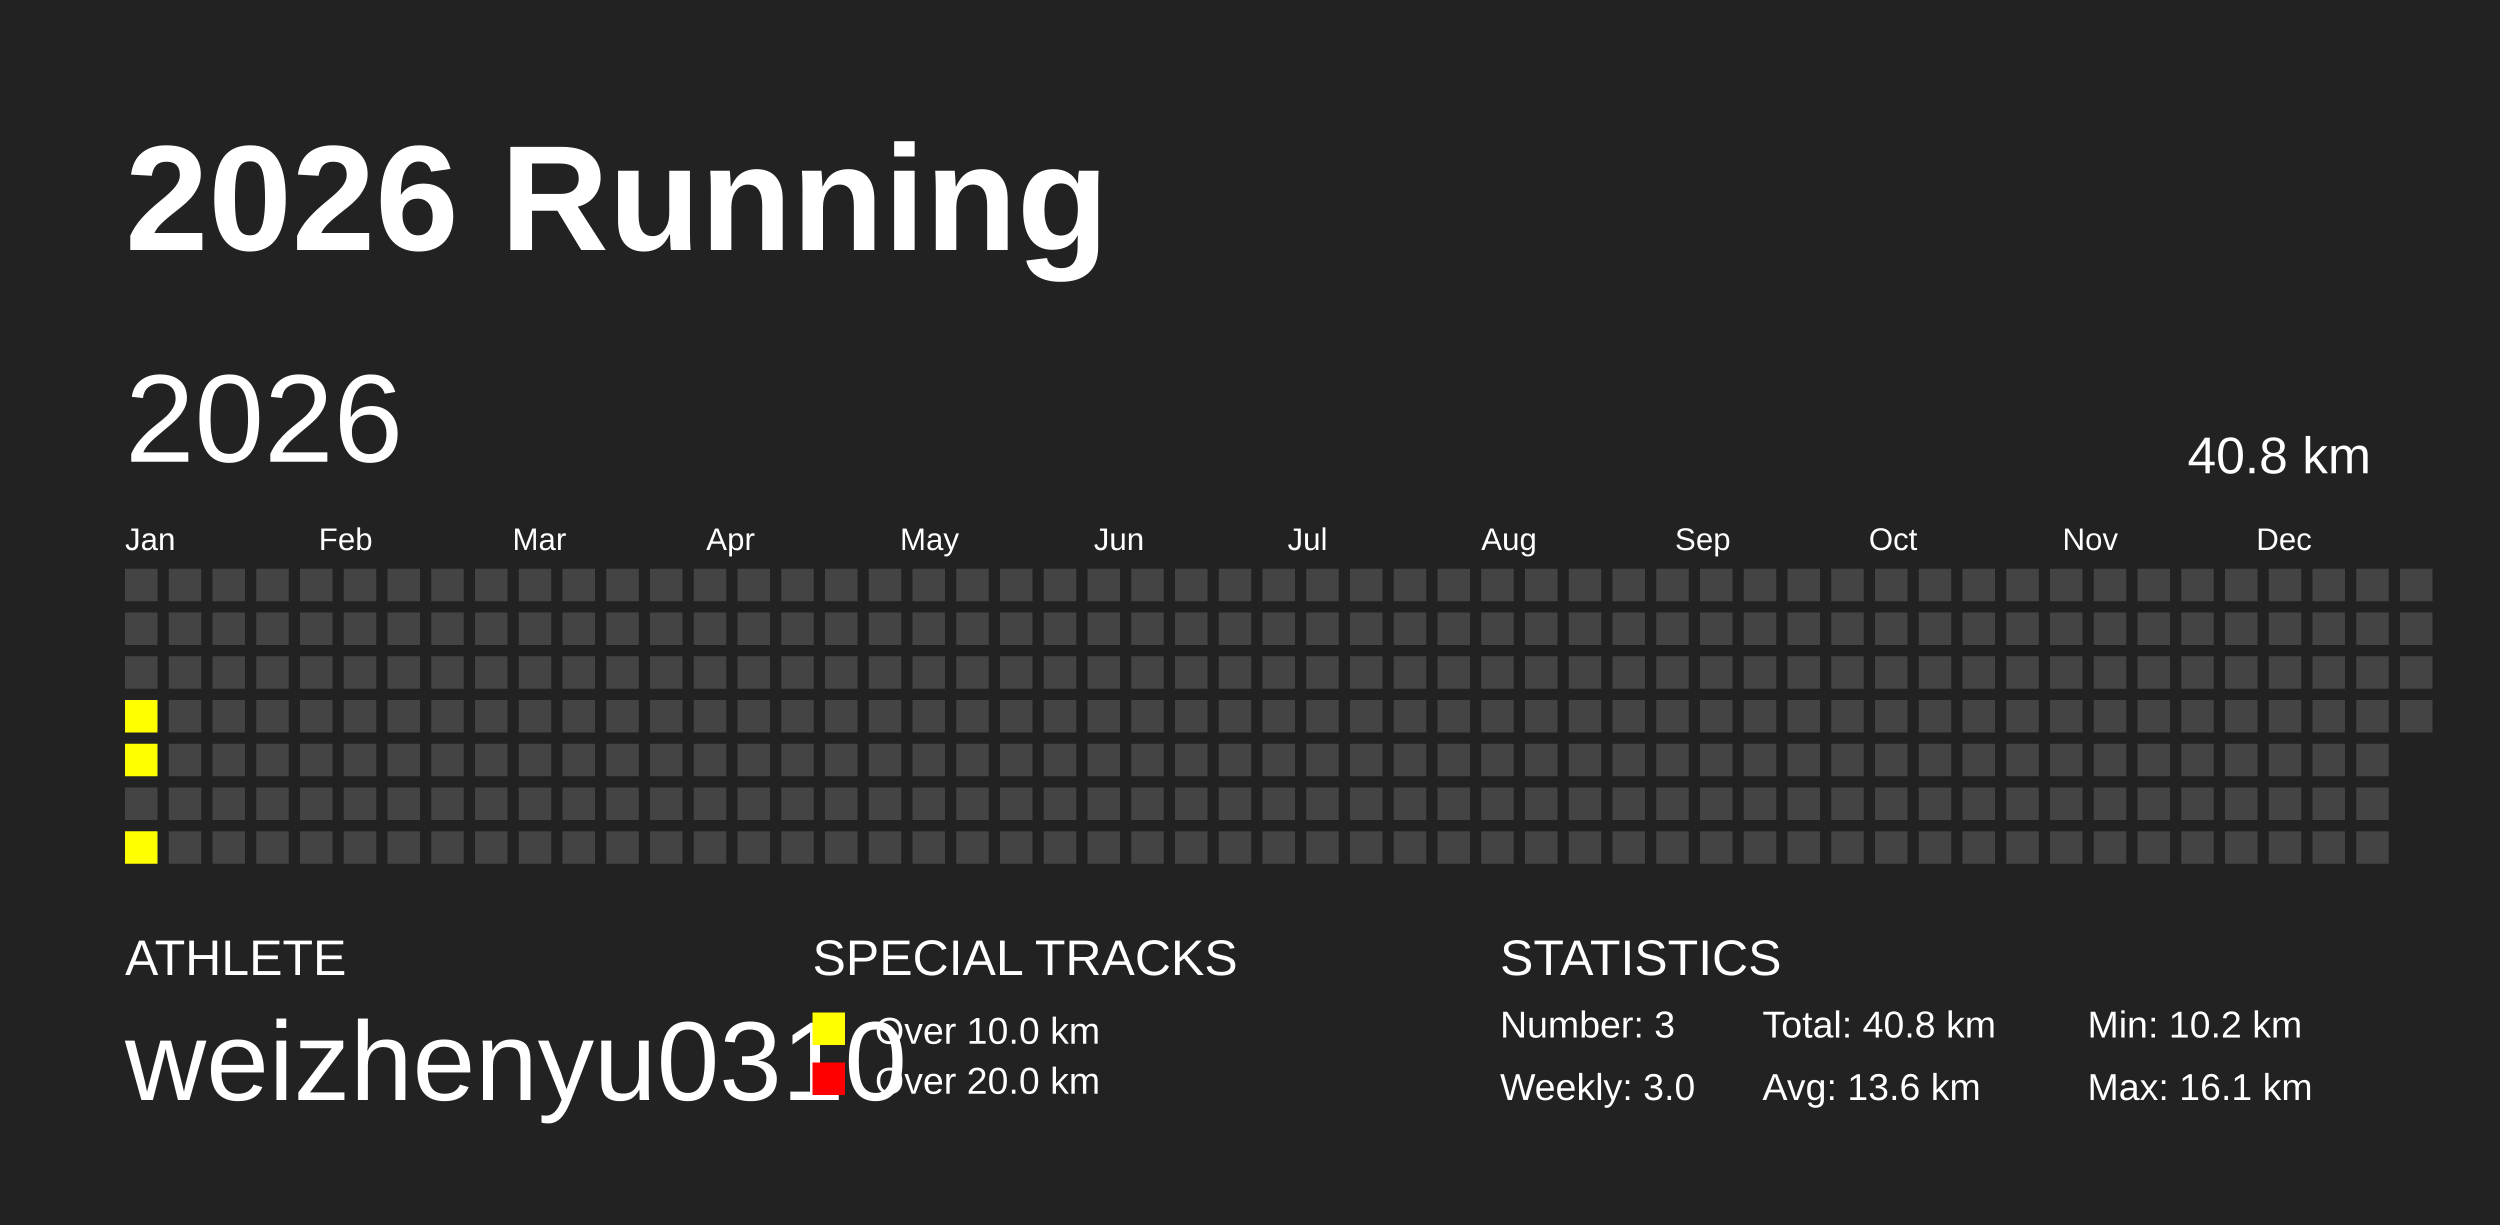
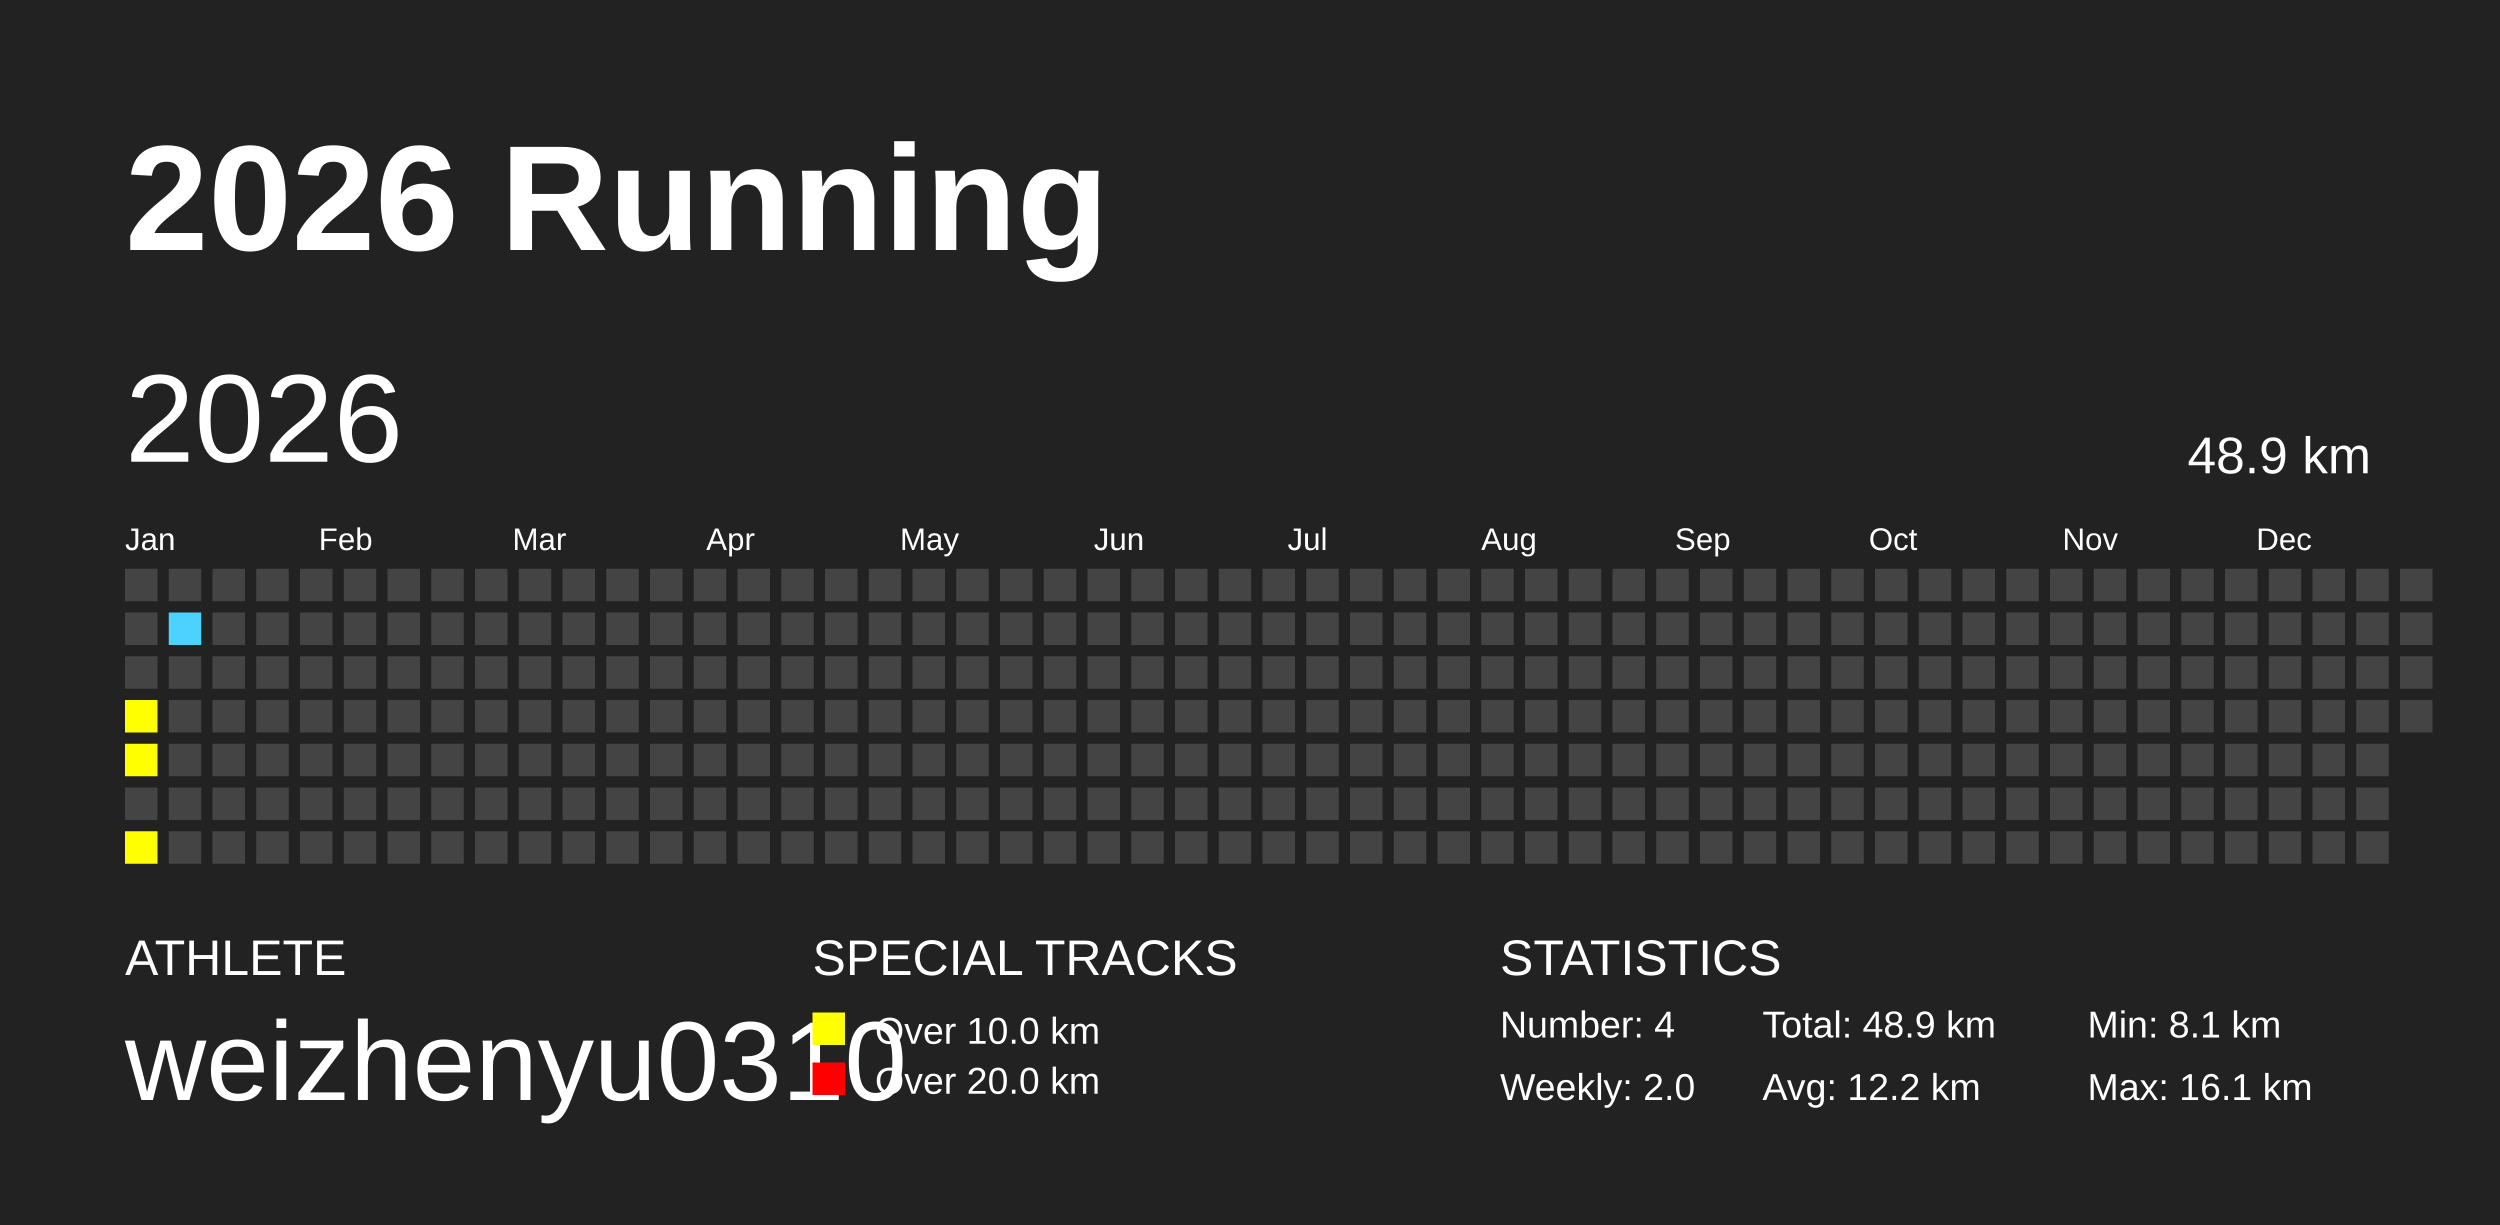
<svg xmlns="http://www.w3.org/2000/svg" baseProfile="full" height="98mm" version="1.1" viewBox="0,0,200,98" width="200mm">
  <defs />
  <rect fill="#222222" height="98" width="200" x="0" y="0" />
  <text fill="#FFFFFF" style="font-size:12px; font-family:Arial; font-weight:bold;" x="10" y="20">2026 Running</text>
  <text fill="#FFFFFF" style="font-size:4px; font-family:Arial" x="10" y="78">ATHLETE</text>
  <text fill="#FFFFFF" style="font-size:9px; font-family:Arial" x="10" y="88">weizhenyu0310</text>
  <text fill="#FFFFFF" style="font-size:4px; font-family:Arial" x="65" y="78">SPECIAL TRACKS</text>
  <rect fill="yellow" height="2.6" width="2.6" x="65" y="81" />
  <text fill="#FFFFFF" style="font-size:3px; font-family:Arial" x="70" y="83.5">Over 10.0 km</text>
  <rect fill="red" height="2.6" width="2.6" x="65" y="85" />
  <text fill="#FFFFFF" style="font-size:3px; font-family:Arial" x="70" y="87.5">Over 20.0 km</text>
  <text fill="#FFFFFF" style="font-size:4px; font-family:Arial" x="120" y="78">STATISTICS</text>
-   <text fill="#FFFFFF" style="font-size:3px; font-family:Arial" x="120" y="83">Number: 3</text>
-   <text fill="#FFFFFF" style="font-size:3px; font-family:Arial" x="120" y="88">Weekly: 3.0</text>
-   <text fill="#FFFFFF" style="font-size:3px; font-family:Arial" x="141" y="83">Total: 40.8 km</text>
-   <text fill="#FFFFFF" style="font-size:3px; font-family:Arial" x="141" y="88">Avg: 13.6 km</text>
-   <text fill="#FFFFFF" style="font-size:3px; font-family:Arial" x="167" y="83">Min: 10.2 km</text>
+   <text fill="#FFFFFF" style="font-size:3px; font-family:Arial" x="120" y="83">Number: 4</text>
+   <text fill="#FFFFFF" style="font-size:3px; font-family:Arial" x="120" y="88">Weekly: 2.0</text>
+   <text fill="#FFFFFF" style="font-size:3px; font-family:Arial" x="141" y="83">Total: 48.9 km</text>
+   <text fill="#FFFFFF" style="font-size:3px; font-family:Arial" x="141" y="88">Avg: 12.2 km</text>
+   <text fill="#FFFFFF" style="font-size:3px; font-family:Arial" x="167" y="83">Min: 8.1 km</text>
  <text fill="#FFFFFF" style="font-size:3px; font-family:Arial" x="167" y="88">Max: 16.1 km</text>
  <text dominant-baseline="hanging" fill="#FFFFFF" style="font-size:10.0px; font-family:Arial;" x="10" y="30">2026</text>
-   <text dominant-baseline="hanging" fill="#FFFFFF" style="font-size:4.125px; font-family:Arial;" x="175" y="35">40.8 km</text>
+   <text dominant-baseline="hanging" fill="#FFFFFF" style="font-size:4.125px; font-family:Arial;" x="175" y="35">48.9 km</text>
  <text fill="#FFFFFF" style="font-size:2.5px; font-family:Arial" x="10.0" y="44">Jan</text>
  <text fill="#FFFFFF" style="font-size:2.5px; font-family:Arial" x="25.5" y="44">Feb</text>
  <text fill="#FFFFFF" style="font-size:2.5px; font-family:Arial" x="41.0" y="44">Mar</text>
  <text fill="#FFFFFF" style="font-size:2.5px; font-family:Arial" x="56.5" y="44">Apr</text>
  <text fill="#FFFFFF" style="font-size:2.5px; font-family:Arial" x="72.0" y="44">May</text>
  <text fill="#FFFFFF" style="font-size:2.5px; font-family:Arial" x="87.5" y="44">Jun</text>
  <text fill="#FFFFFF" style="font-size:2.5px; font-family:Arial" x="103.0" y="44">Jul</text>
  <text fill="#FFFFFF" style="font-size:2.5px; font-family:Arial" x="118.5" y="44">Aug</text>
  <text fill="#FFFFFF" style="font-size:2.5px; font-family:Arial" x="134.0" y="44">Sep</text>
  <text fill="#FFFFFF" style="font-size:2.5px; font-family:Arial" x="149.5" y="44">Oct</text>
  <text fill="#FFFFFF" style="font-size:2.5px; font-family:Arial" x="165.0" y="44">Nov</text>
  <text fill="#FFFFFF" style="font-size:2.5px; font-family:Arial" x="180.5" y="44">Dec</text>
  <rect fill="#444444" height="2.6" width="2.6" x="10.0" y="45.5" />
  <rect fill="#444444" height="2.6" width="2.6" x="10.0" y="49.0" />
  <rect fill="#444444" height="2.6" width="2.6" x="10.0" y="52.5" />
  <rect fill="yellow" height="2.6" width="2.6" x="10.0" y="56.0" />
  <rect fill="yellow" height="2.6" width="2.6" x="10.0" y="59.5" />
  <rect fill="#444444" height="2.6" width="2.6" x="10.0" y="63.0" />
  <rect fill="yellow" height="2.6" width="2.6" x="10.0" y="66.5" />
  <rect fill="#444444" height="2.6" width="2.6" x="13.5" y="45.5" />
-   <rect fill="#444444" height="2.6" width="2.6" x="13.5" y="49.0" />
+   <rect fill="#4DD2FF" height="2.6" width="2.6" x="13.5" y="49.0" />
  <rect fill="#444444" height="2.6" width="2.6" x="13.5" y="52.5" />
  <rect fill="#444444" height="2.6" width="2.6" x="13.5" y="56.0" />
  <rect fill="#444444" height="2.6" width="2.6" x="13.5" y="59.5" />
  <rect fill="#444444" height="2.6" width="2.6" x="13.5" y="63.0" />
  <rect fill="#444444" height="2.6" width="2.6" x="13.5" y="66.5" />
  <rect fill="#444444" height="2.6" width="2.6" x="17.0" y="45.5" />
  <rect fill="#444444" height="2.6" width="2.6" x="17.0" y="49.0" />
  <rect fill="#444444" height="2.6" width="2.6" x="17.0" y="52.5" />
  <rect fill="#444444" height="2.6" width="2.6" x="17.0" y="56.0" />
  <rect fill="#444444" height="2.6" width="2.6" x="17.0" y="59.5" />
  <rect fill="#444444" height="2.6" width="2.6" x="17.0" y="63.0" />
  <rect fill="#444444" height="2.6" width="2.6" x="17.0" y="66.5" />
  <rect fill="#444444" height="2.6" width="2.6" x="20.5" y="45.5" />
  <rect fill="#444444" height="2.6" width="2.6" x="20.5" y="49.0" />
  <rect fill="#444444" height="2.6" width="2.6" x="20.5" y="52.5" />
  <rect fill="#444444" height="2.6" width="2.6" x="20.5" y="56.0" />
  <rect fill="#444444" height="2.6" width="2.6" x="20.5" y="59.5" />
  <rect fill="#444444" height="2.6" width="2.6" x="20.5" y="63.0" />
  <rect fill="#444444" height="2.6" width="2.6" x="20.5" y="66.5" />
  <rect fill="#444444" height="2.6" width="2.6" x="24.0" y="45.5" />
  <rect fill="#444444" height="2.6" width="2.6" x="24.0" y="49.0" />
  <rect fill="#444444" height="2.6" width="2.6" x="24.0" y="52.5" />
  <rect fill="#444444" height="2.6" width="2.6" x="24.0" y="56.0" />
  <rect fill="#444444" height="2.6" width="2.6" x="24.0" y="59.5" />
  <rect fill="#444444" height="2.6" width="2.6" x="24.0" y="63.0" />
  <rect fill="#444444" height="2.6" width="2.6" x="24.0" y="66.5" />
  <rect fill="#444444" height="2.6" width="2.6" x="27.5" y="45.5" />
  <rect fill="#444444" height="2.6" width="2.6" x="27.5" y="49.0" />
  <rect fill="#444444" height="2.6" width="2.6" x="27.5" y="52.5" />
  <rect fill="#444444" height="2.6" width="2.6" x="27.5" y="56.0" />
  <rect fill="#444444" height="2.6" width="2.6" x="27.5" y="59.5" />
  <rect fill="#444444" height="2.6" width="2.6" x="27.5" y="63.0" />
  <rect fill="#444444" height="2.6" width="2.6" x="27.5" y="66.5" />
  <rect fill="#444444" height="2.6" width="2.6" x="31.0" y="45.5" />
  <rect fill="#444444" height="2.6" width="2.6" x="31.0" y="49.0" />
  <rect fill="#444444" height="2.6" width="2.6" x="31.0" y="52.5" />
  <rect fill="#444444" height="2.6" width="2.6" x="31.0" y="56.0" />
  <rect fill="#444444" height="2.6" width="2.6" x="31.0" y="59.5" />
  <rect fill="#444444" height="2.6" width="2.6" x="31.0" y="63.0" />
  <rect fill="#444444" height="2.6" width="2.6" x="31.0" y="66.5" />
  <rect fill="#444444" height="2.6" width="2.6" x="34.5" y="45.5" />
  <rect fill="#444444" height="2.6" width="2.6" x="34.5" y="49.0" />
  <rect fill="#444444" height="2.6" width="2.6" x="34.5" y="52.5" />
  <rect fill="#444444" height="2.6" width="2.6" x="34.5" y="56.0" />
  <rect fill="#444444" height="2.6" width="2.6" x="34.5" y="59.5" />
  <rect fill="#444444" height="2.6" width="2.6" x="34.5" y="63.0" />
  <rect fill="#444444" height="2.6" width="2.6" x="34.5" y="66.5" />
  <rect fill="#444444" height="2.6" width="2.6" x="38.0" y="45.5" />
  <rect fill="#444444" height="2.6" width="2.6" x="38.0" y="49.0" />
  <rect fill="#444444" height="2.6" width="2.6" x="38.0" y="52.5" />
  <rect fill="#444444" height="2.6" width="2.6" x="38.0" y="56.0" />
  <rect fill="#444444" height="2.6" width="2.6" x="38.0" y="59.5" />
  <rect fill="#444444" height="2.6" width="2.6" x="38.0" y="63.0" />
  <rect fill="#444444" height="2.6" width="2.6" x="38.0" y="66.5" />
  <rect fill="#444444" height="2.6" width="2.6" x="41.5" y="45.5" />
  <rect fill="#444444" height="2.6" width="2.6" x="41.5" y="49.0" />
  <rect fill="#444444" height="2.6" width="2.6" x="41.5" y="52.5" />
  <rect fill="#444444" height="2.6" width="2.6" x="41.5" y="56.0" />
  <rect fill="#444444" height="2.6" width="2.6" x="41.5" y="59.5" />
  <rect fill="#444444" height="2.6" width="2.6" x="41.5" y="63.0" />
  <rect fill="#444444" height="2.6" width="2.6" x="41.5" y="66.5" />
  <rect fill="#444444" height="2.6" width="2.6" x="45.0" y="45.5" />
  <rect fill="#444444" height="2.6" width="2.6" x="45.0" y="49.0" />
  <rect fill="#444444" height="2.6" width="2.6" x="45.0" y="52.5" />
  <rect fill="#444444" height="2.6" width="2.6" x="45.0" y="56.0" />
  <rect fill="#444444" height="2.6" width="2.6" x="45.0" y="59.5" />
  <rect fill="#444444" height="2.6" width="2.6" x="45.0" y="63.0" />
  <rect fill="#444444" height="2.6" width="2.6" x="45.0" y="66.5" />
  <rect fill="#444444" height="2.6" width="2.6" x="48.5" y="45.5" />
  <rect fill="#444444" height="2.6" width="2.6" x="48.5" y="49.0" />
  <rect fill="#444444" height="2.6" width="2.6" x="48.5" y="52.5" />
  <rect fill="#444444" height="2.6" width="2.6" x="48.5" y="56.0" />
  <rect fill="#444444" height="2.6" width="2.6" x="48.5" y="59.5" />
  <rect fill="#444444" height="2.6" width="2.6" x="48.5" y="63.0" />
  <rect fill="#444444" height="2.6" width="2.6" x="48.5" y="66.5" />
  <rect fill="#444444" height="2.6" width="2.6" x="52.0" y="45.5" />
  <rect fill="#444444" height="2.6" width="2.6" x="52.0" y="49.0" />
  <rect fill="#444444" height="2.6" width="2.6" x="52.0" y="52.5" />
  <rect fill="#444444" height="2.6" width="2.6" x="52.0" y="56.0" />
  <rect fill="#444444" height="2.6" width="2.6" x="52.0" y="59.5" />
  <rect fill="#444444" height="2.6" width="2.6" x="52.0" y="63.0" />
  <rect fill="#444444" height="2.6" width="2.6" x="52.0" y="66.5" />
  <rect fill="#444444" height="2.6" width="2.6" x="55.5" y="45.5" />
  <rect fill="#444444" height="2.6" width="2.6" x="55.5" y="49.0" />
  <rect fill="#444444" height="2.6" width="2.6" x="55.5" y="52.5" />
  <rect fill="#444444" height="2.6" width="2.6" x="55.5" y="56.0" />
  <rect fill="#444444" height="2.6" width="2.6" x="55.5" y="59.5" />
  <rect fill="#444444" height="2.6" width="2.6" x="55.5" y="63.0" />
  <rect fill="#444444" height="2.6" width="2.6" x="55.5" y="66.5" />
  <rect fill="#444444" height="2.6" width="2.6" x="59.0" y="45.5" />
  <rect fill="#444444" height="2.6" width="2.6" x="59.0" y="49.0" />
  <rect fill="#444444" height="2.6" width="2.6" x="59.0" y="52.5" />
  <rect fill="#444444" height="2.6" width="2.6" x="59.0" y="56.0" />
  <rect fill="#444444" height="2.6" width="2.6" x="59.0" y="59.5" />
  <rect fill="#444444" height="2.6" width="2.6" x="59.0" y="63.0" />
  <rect fill="#444444" height="2.6" width="2.6" x="59.0" y="66.5" />
  <rect fill="#444444" height="2.6" width="2.6" x="62.5" y="45.5" />
  <rect fill="#444444" height="2.6" width="2.6" x="62.5" y="49.0" />
  <rect fill="#444444" height="2.6" width="2.6" x="62.5" y="52.5" />
  <rect fill="#444444" height="2.6" width="2.6" x="62.5" y="56.0" />
  <rect fill="#444444" height="2.6" width="2.6" x="62.5" y="59.5" />
  <rect fill="#444444" height="2.6" width="2.6" x="62.5" y="63.0" />
  <rect fill="#444444" height="2.6" width="2.6" x="62.5" y="66.5" />
  <rect fill="#444444" height="2.6" width="2.6" x="66.0" y="45.5" />
  <rect fill="#444444" height="2.6" width="2.6" x="66.0" y="49.0" />
  <rect fill="#444444" height="2.6" width="2.6" x="66.0" y="52.5" />
  <rect fill="#444444" height="2.6" width="2.6" x="66.0" y="56.0" />
  <rect fill="#444444" height="2.6" width="2.6" x="66.0" y="59.5" />
  <rect fill="#444444" height="2.6" width="2.6" x="66.0" y="63.0" />
  <rect fill="#444444" height="2.6" width="2.6" x="66.0" y="66.5" />
  <rect fill="#444444" height="2.6" width="2.6" x="69.5" y="45.5" />
  <rect fill="#444444" height="2.6" width="2.6" x="69.5" y="49.0" />
  <rect fill="#444444" height="2.6" width="2.6" x="69.5" y="52.5" />
  <rect fill="#444444" height="2.6" width="2.6" x="69.5" y="56.0" />
  <rect fill="#444444" height="2.6" width="2.6" x="69.5" y="59.5" />
  <rect fill="#444444" height="2.6" width="2.6" x="69.5" y="63.0" />
  <rect fill="#444444" height="2.6" width="2.6" x="69.5" y="66.5" />
  <rect fill="#444444" height="2.6" width="2.6" x="73.0" y="45.5" />
  <rect fill="#444444" height="2.6" width="2.6" x="73.0" y="49.0" />
  <rect fill="#444444" height="2.6" width="2.6" x="73.0" y="52.5" />
  <rect fill="#444444" height="2.6" width="2.6" x="73.0" y="56.0" />
  <rect fill="#444444" height="2.6" width="2.6" x="73.0" y="59.5" />
  <rect fill="#444444" height="2.6" width="2.6" x="73.0" y="63.0" />
  <rect fill="#444444" height="2.6" width="2.6" x="73.0" y="66.5" />
  <rect fill="#444444" height="2.6" width="2.6" x="76.5" y="45.5" />
  <rect fill="#444444" height="2.6" width="2.6" x="76.5" y="49.0" />
  <rect fill="#444444" height="2.6" width="2.6" x="76.5" y="52.5" />
  <rect fill="#444444" height="2.6" width="2.6" x="76.5" y="56.0" />
  <rect fill="#444444" height="2.6" width="2.6" x="76.5" y="59.5" />
  <rect fill="#444444" height="2.6" width="2.6" x="76.5" y="63.0" />
  <rect fill="#444444" height="2.6" width="2.6" x="76.5" y="66.5" />
  <rect fill="#444444" height="2.6" width="2.6" x="80.0" y="45.5" />
  <rect fill="#444444" height="2.6" width="2.6" x="80.0" y="49.0" />
  <rect fill="#444444" height="2.6" width="2.6" x="80.0" y="52.5" />
  <rect fill="#444444" height="2.6" width="2.6" x="80.0" y="56.0" />
  <rect fill="#444444" height="2.6" width="2.6" x="80.0" y="59.5" />
  <rect fill="#444444" height="2.6" width="2.6" x="80.0" y="63.0" />
  <rect fill="#444444" height="2.6" width="2.6" x="80.0" y="66.5" />
  <rect fill="#444444" height="2.6" width="2.6" x="83.5" y="45.5" />
  <rect fill="#444444" height="2.6" width="2.6" x="83.5" y="49.0" />
  <rect fill="#444444" height="2.6" width="2.6" x="83.5" y="52.5" />
  <rect fill="#444444" height="2.6" width="2.6" x="83.5" y="56.0" />
  <rect fill="#444444" height="2.6" width="2.6" x="83.5" y="59.5" />
  <rect fill="#444444" height="2.6" width="2.6" x="83.5" y="63.0" />
  <rect fill="#444444" height="2.6" width="2.6" x="83.5" y="66.5" />
  <rect fill="#444444" height="2.6" width="2.6" x="87.0" y="45.5" />
  <rect fill="#444444" height="2.6" width="2.6" x="87.0" y="49.0" />
  <rect fill="#444444" height="2.6" width="2.6" x="87.0" y="52.5" />
  <rect fill="#444444" height="2.6" width="2.6" x="87.0" y="56.0" />
  <rect fill="#444444" height="2.6" width="2.6" x="87.0" y="59.5" />
  <rect fill="#444444" height="2.6" width="2.6" x="87.0" y="63.0" />
  <rect fill="#444444" height="2.6" width="2.6" x="87.0" y="66.5" />
  <rect fill="#444444" height="2.6" width="2.6" x="90.5" y="45.5" />
  <rect fill="#444444" height="2.6" width="2.6" x="90.5" y="49.0" />
  <rect fill="#444444" height="2.6" width="2.6" x="90.5" y="52.5" />
  <rect fill="#444444" height="2.6" width="2.6" x="90.5" y="56.0" />
  <rect fill="#444444" height="2.6" width="2.6" x="90.5" y="59.5" />
  <rect fill="#444444" height="2.6" width="2.6" x="90.5" y="63.0" />
  <rect fill="#444444" height="2.6" width="2.6" x="90.5" y="66.5" />
  <rect fill="#444444" height="2.6" width="2.6" x="94.0" y="45.5" />
  <rect fill="#444444" height="2.6" width="2.6" x="94.0" y="49.0" />
  <rect fill="#444444" height="2.6" width="2.6" x="94.0" y="52.5" />
  <rect fill="#444444" height="2.6" width="2.6" x="94.0" y="56.0" />
  <rect fill="#444444" height="2.6" width="2.6" x="94.0" y="59.5" />
  <rect fill="#444444" height="2.6" width="2.6" x="94.0" y="63.0" />
  <rect fill="#444444" height="2.6" width="2.6" x="94.0" y="66.5" />
  <rect fill="#444444" height="2.6" width="2.6" x="97.5" y="45.5" />
  <rect fill="#444444" height="2.6" width="2.6" x="97.5" y="49.0" />
  <rect fill="#444444" height="2.6" width="2.6" x="97.5" y="52.5" />
  <rect fill="#444444" height="2.6" width="2.6" x="97.5" y="56.0" />
  <rect fill="#444444" height="2.6" width="2.6" x="97.5" y="59.5" />
  <rect fill="#444444" height="2.6" width="2.6" x="97.5" y="63.0" />
  <rect fill="#444444" height="2.6" width="2.6" x="97.5" y="66.5" />
  <rect fill="#444444" height="2.6" width="2.6" x="101.0" y="45.5" />
  <rect fill="#444444" height="2.6" width="2.6" x="101.0" y="49.0" />
  <rect fill="#444444" height="2.6" width="2.6" x="101.0" y="52.5" />
  <rect fill="#444444" height="2.6" width="2.6" x="101.0" y="56.0" />
  <rect fill="#444444" height="2.6" width="2.6" x="101.0" y="59.5" />
  <rect fill="#444444" height="2.6" width="2.6" x="101.0" y="63.0" />
  <rect fill="#444444" height="2.6" width="2.6" x="101.0" y="66.5" />
  <rect fill="#444444" height="2.6" width="2.6" x="104.5" y="45.5" />
  <rect fill="#444444" height="2.6" width="2.6" x="104.5" y="49.0" />
  <rect fill="#444444" height="2.6" width="2.6" x="104.5" y="52.5" />
  <rect fill="#444444" height="2.6" width="2.6" x="104.5" y="56.0" />
  <rect fill="#444444" height="2.6" width="2.6" x="104.5" y="59.5" />
  <rect fill="#444444" height="2.6" width="2.6" x="104.5" y="63.0" />
  <rect fill="#444444" height="2.6" width="2.6" x="104.5" y="66.5" />
  <rect fill="#444444" height="2.6" width="2.6" x="108.0" y="45.5" />
  <rect fill="#444444" height="2.6" width="2.6" x="108.0" y="49.0" />
  <rect fill="#444444" height="2.6" width="2.6" x="108.0" y="52.5" />
  <rect fill="#444444" height="2.6" width="2.6" x="108.0" y="56.0" />
  <rect fill="#444444" height="2.6" width="2.6" x="108.0" y="59.5" />
  <rect fill="#444444" height="2.6" width="2.6" x="108.0" y="63.0" />
  <rect fill="#444444" height="2.6" width="2.6" x="108.0" y="66.5" />
  <rect fill="#444444" height="2.6" width="2.6" x="111.5" y="45.5" />
  <rect fill="#444444" height="2.6" width="2.6" x="111.5" y="49.0" />
  <rect fill="#444444" height="2.6" width="2.6" x="111.5" y="52.5" />
  <rect fill="#444444" height="2.6" width="2.6" x="111.5" y="56.0" />
  <rect fill="#444444" height="2.6" width="2.6" x="111.5" y="59.5" />
  <rect fill="#444444" height="2.6" width="2.6" x="111.5" y="63.0" />
  <rect fill="#444444" height="2.6" width="2.6" x="111.5" y="66.5" />
  <rect fill="#444444" height="2.6" width="2.6" x="115.0" y="45.5" />
  <rect fill="#444444" height="2.6" width="2.6" x="115.0" y="49.0" />
  <rect fill="#444444" height="2.6" width="2.6" x="115.0" y="52.5" />
  <rect fill="#444444" height="2.6" width="2.6" x="115.0" y="56.0" />
  <rect fill="#444444" height="2.6" width="2.6" x="115.0" y="59.5" />
  <rect fill="#444444" height="2.6" width="2.6" x="115.0" y="63.0" />
  <rect fill="#444444" height="2.6" width="2.6" x="115.0" y="66.5" />
  <rect fill="#444444" height="2.6" width="2.6" x="118.5" y="45.5" />
  <rect fill="#444444" height="2.6" width="2.6" x="118.5" y="49.0" />
  <rect fill="#444444" height="2.6" width="2.6" x="118.5" y="52.5" />
  <rect fill="#444444" height="2.6" width="2.6" x="118.5" y="56.0" />
  <rect fill="#444444" height="2.6" width="2.6" x="118.5" y="59.5" />
  <rect fill="#444444" height="2.6" width="2.6" x="118.5" y="63.0" />
  <rect fill="#444444" height="2.6" width="2.6" x="118.5" y="66.5" />
  <rect fill="#444444" height="2.6" width="2.6" x="122.0" y="45.5" />
  <rect fill="#444444" height="2.6" width="2.6" x="122.0" y="49.0" />
  <rect fill="#444444" height="2.6" width="2.6" x="122.0" y="52.5" />
  <rect fill="#444444" height="2.6" width="2.6" x="122.0" y="56.0" />
  <rect fill="#444444" height="2.6" width="2.6" x="122.0" y="59.5" />
  <rect fill="#444444" height="2.6" width="2.6" x="122.0" y="63.0" />
  <rect fill="#444444" height="2.6" width="2.6" x="122.0" y="66.5" />
  <rect fill="#444444" height="2.6" width="2.6" x="125.5" y="45.5" />
  <rect fill="#444444" height="2.6" width="2.6" x="125.5" y="49.0" />
  <rect fill="#444444" height="2.6" width="2.6" x="125.5" y="52.5" />
  <rect fill="#444444" height="2.6" width="2.6" x="125.5" y="56.0" />
  <rect fill="#444444" height="2.6" width="2.6" x="125.5" y="59.5" />
  <rect fill="#444444" height="2.6" width="2.6" x="125.5" y="63.0" />
  <rect fill="#444444" height="2.6" width="2.6" x="125.5" y="66.5" />
  <rect fill="#444444" height="2.6" width="2.6" x="129.0" y="45.5" />
  <rect fill="#444444" height="2.6" width="2.6" x="129.0" y="49.0" />
  <rect fill="#444444" height="2.6" width="2.6" x="129.0" y="52.5" />
  <rect fill="#444444" height="2.6" width="2.6" x="129.0" y="56.0" />
  <rect fill="#444444" height="2.6" width="2.6" x="129.0" y="59.5" />
  <rect fill="#444444" height="2.6" width="2.6" x="129.0" y="63.0" />
  <rect fill="#444444" height="2.6" width="2.6" x="129.0" y="66.5" />
  <rect fill="#444444" height="2.6" width="2.6" x="132.5" y="45.5" />
  <rect fill="#444444" height="2.6" width="2.6" x="132.5" y="49.0" />
  <rect fill="#444444" height="2.6" width="2.6" x="132.5" y="52.5" />
  <rect fill="#444444" height="2.6" width="2.6" x="132.5" y="56.0" />
  <rect fill="#444444" height="2.6" width="2.6" x="132.5" y="59.5" />
  <rect fill="#444444" height="2.6" width="2.6" x="132.5" y="63.0" />
  <rect fill="#444444" height="2.6" width="2.6" x="132.5" y="66.5" />
  <rect fill="#444444" height="2.6" width="2.6" x="136.0" y="45.5" />
  <rect fill="#444444" height="2.6" width="2.6" x="136.0" y="49.0" />
  <rect fill="#444444" height="2.6" width="2.6" x="136.0" y="52.5" />
  <rect fill="#444444" height="2.6" width="2.6" x="136.0" y="56.0" />
  <rect fill="#444444" height="2.6" width="2.6" x="136.0" y="59.5" />
  <rect fill="#444444" height="2.6" width="2.6" x="136.0" y="63.0" />
  <rect fill="#444444" height="2.6" width="2.6" x="136.0" y="66.5" />
  <rect fill="#444444" height="2.6" width="2.6" x="139.5" y="45.5" />
  <rect fill="#444444" height="2.6" width="2.6" x="139.5" y="49.0" />
  <rect fill="#444444" height="2.6" width="2.6" x="139.5" y="52.5" />
  <rect fill="#444444" height="2.6" width="2.6" x="139.5" y="56.0" />
  <rect fill="#444444" height="2.6" width="2.6" x="139.5" y="59.5" />
  <rect fill="#444444" height="2.6" width="2.6" x="139.5" y="63.0" />
  <rect fill="#444444" height="2.6" width="2.6" x="139.5" y="66.5" />
  <rect fill="#444444" height="2.6" width="2.6" x="143.0" y="45.5" />
  <rect fill="#444444" height="2.6" width="2.6" x="143.0" y="49.0" />
  <rect fill="#444444" height="2.6" width="2.6" x="143.0" y="52.5" />
  <rect fill="#444444" height="2.6" width="2.6" x="143.0" y="56.0" />
  <rect fill="#444444" height="2.6" width="2.6" x="143.0" y="59.5" />
  <rect fill="#444444" height="2.6" width="2.6" x="143.0" y="63.0" />
  <rect fill="#444444" height="2.6" width="2.6" x="143.0" y="66.5" />
  <rect fill="#444444" height="2.6" width="2.6" x="146.5" y="45.5" />
  <rect fill="#444444" height="2.6" width="2.6" x="146.5" y="49.0" />
  <rect fill="#444444" height="2.6" width="2.6" x="146.5" y="52.5" />
  <rect fill="#444444" height="2.6" width="2.6" x="146.5" y="56.0" />
  <rect fill="#444444" height="2.6" width="2.6" x="146.5" y="59.5" />
  <rect fill="#444444" height="2.6" width="2.6" x="146.5" y="63.0" />
  <rect fill="#444444" height="2.6" width="2.6" x="146.5" y="66.5" />
  <rect fill="#444444" height="2.6" width="2.6" x="150.0" y="45.5" />
  <rect fill="#444444" height="2.6" width="2.6" x="150.0" y="49.0" />
  <rect fill="#444444" height="2.6" width="2.6" x="150.0" y="52.5" />
  <rect fill="#444444" height="2.6" width="2.6" x="150.0" y="56.0" />
  <rect fill="#444444" height="2.6" width="2.6" x="150.0" y="59.5" />
  <rect fill="#444444" height="2.6" width="2.6" x="150.0" y="63.0" />
  <rect fill="#444444" height="2.6" width="2.6" x="150.0" y="66.5" />
  <rect fill="#444444" height="2.6" width="2.6" x="153.5" y="45.5" />
  <rect fill="#444444" height="2.6" width="2.6" x="153.5" y="49.0" />
  <rect fill="#444444" height="2.6" width="2.6" x="153.5" y="52.5" />
  <rect fill="#444444" height="2.6" width="2.6" x="153.5" y="56.0" />
  <rect fill="#444444" height="2.6" width="2.6" x="153.5" y="59.5" />
  <rect fill="#444444" height="2.6" width="2.6" x="153.5" y="63.0" />
  <rect fill="#444444" height="2.6" width="2.6" x="153.5" y="66.5" />
  <rect fill="#444444" height="2.6" width="2.6" x="157.0" y="45.5" />
  <rect fill="#444444" height="2.6" width="2.6" x="157.0" y="49.0" />
  <rect fill="#444444" height="2.6" width="2.6" x="157.0" y="52.5" />
  <rect fill="#444444" height="2.6" width="2.6" x="157.0" y="56.0" />
  <rect fill="#444444" height="2.6" width="2.6" x="157.0" y="59.5" />
  <rect fill="#444444" height="2.6" width="2.6" x="157.0" y="63.0" />
  <rect fill="#444444" height="2.6" width="2.6" x="157.0" y="66.5" />
  <rect fill="#444444" height="2.6" width="2.6" x="160.5" y="45.5" />
  <rect fill="#444444" height="2.6" width="2.6" x="160.5" y="49.0" />
  <rect fill="#444444" height="2.6" width="2.6" x="160.5" y="52.5" />
  <rect fill="#444444" height="2.6" width="2.6" x="160.5" y="56.0" />
  <rect fill="#444444" height="2.6" width="2.6" x="160.5" y="59.5" />
  <rect fill="#444444" height="2.6" width="2.6" x="160.5" y="63.0" />
  <rect fill="#444444" height="2.6" width="2.6" x="160.5" y="66.5" />
  <rect fill="#444444" height="2.6" width="2.6" x="164.0" y="45.5" />
  <rect fill="#444444" height="2.6" width="2.6" x="164.0" y="49.0" />
  <rect fill="#444444" height="2.6" width="2.6" x="164.0" y="52.5" />
  <rect fill="#444444" height="2.6" width="2.6" x="164.0" y="56.0" />
  <rect fill="#444444" height="2.6" width="2.6" x="164.0" y="59.5" />
  <rect fill="#444444" height="2.6" width="2.6" x="164.0" y="63.0" />
  <rect fill="#444444" height="2.6" width="2.6" x="164.0" y="66.5" />
  <rect fill="#444444" height="2.6" width="2.6" x="167.5" y="45.5" />
  <rect fill="#444444" height="2.6" width="2.6" x="167.5" y="49.0" />
  <rect fill="#444444" height="2.6" width="2.6" x="167.5" y="52.5" />
  <rect fill="#444444" height="2.6" width="2.6" x="167.5" y="56.0" />
  <rect fill="#444444" height="2.6" width="2.6" x="167.5" y="59.5" />
  <rect fill="#444444" height="2.6" width="2.6" x="167.5" y="63.0" />
  <rect fill="#444444" height="2.6" width="2.6" x="167.5" y="66.5" />
  <rect fill="#444444" height="2.6" width="2.6" x="171.0" y="45.5" />
  <rect fill="#444444" height="2.6" width="2.6" x="171.0" y="49.0" />
  <rect fill="#444444" height="2.6" width="2.6" x="171.0" y="52.5" />
  <rect fill="#444444" height="2.6" width="2.6" x="171.0" y="56.0" />
  <rect fill="#444444" height="2.6" width="2.6" x="171.0" y="59.5" />
  <rect fill="#444444" height="2.6" width="2.6" x="171.0" y="63.0" />
  <rect fill="#444444" height="2.6" width="2.6" x="171.0" y="66.5" />
  <rect fill="#444444" height="2.6" width="2.6" x="174.5" y="45.5" />
  <rect fill="#444444" height="2.6" width="2.6" x="174.5" y="49.0" />
  <rect fill="#444444" height="2.6" width="2.6" x="174.5" y="52.5" />
  <rect fill="#444444" height="2.6" width="2.6" x="174.5" y="56.0" />
  <rect fill="#444444" height="2.6" width="2.6" x="174.5" y="59.5" />
  <rect fill="#444444" height="2.6" width="2.6" x="174.5" y="63.0" />
  <rect fill="#444444" height="2.6" width="2.6" x="174.5" y="66.5" />
  <rect fill="#444444" height="2.6" width="2.6" x="178.0" y="45.5" />
  <rect fill="#444444" height="2.6" width="2.6" x="178.0" y="49.0" />
  <rect fill="#444444" height="2.6" width="2.6" x="178.0" y="52.5" />
  <rect fill="#444444" height="2.6" width="2.6" x="178.0" y="56.0" />
  <rect fill="#444444" height="2.6" width="2.6" x="178.0" y="59.5" />
  <rect fill="#444444" height="2.6" width="2.6" x="178.0" y="63.0" />
  <rect fill="#444444" height="2.6" width="2.6" x="178.0" y="66.5" />
  <rect fill="#444444" height="2.6" width="2.6" x="181.5" y="45.5" />
  <rect fill="#444444" height="2.6" width="2.6" x="181.5" y="49.0" />
  <rect fill="#444444" height="2.6" width="2.6" x="181.5" y="52.5" />
  <rect fill="#444444" height="2.6" width="2.6" x="181.5" y="56.0" />
  <rect fill="#444444" height="2.6" width="2.6" x="181.5" y="59.5" />
  <rect fill="#444444" height="2.6" width="2.6" x="181.5" y="63.0" />
  <rect fill="#444444" height="2.6" width="2.6" x="181.5" y="66.5" />
  <rect fill="#444444" height="2.6" width="2.6" x="185.0" y="45.5" />
  <rect fill="#444444" height="2.6" width="2.6" x="185.0" y="49.0" />
  <rect fill="#444444" height="2.6" width="2.6" x="185.0" y="52.5" />
  <rect fill="#444444" height="2.6" width="2.6" x="185.0" y="56.0" />
  <rect fill="#444444" height="2.6" width="2.6" x="185.0" y="59.5" />
  <rect fill="#444444" height="2.6" width="2.6" x="185.0" y="63.0" />
  <rect fill="#444444" height="2.6" width="2.6" x="185.0" y="66.5" />
  <rect fill="#444444" height="2.6" width="2.6" x="188.5" y="45.5" />
  <rect fill="#444444" height="2.6" width="2.6" x="188.5" y="49.0" />
  <rect fill="#444444" height="2.6" width="2.6" x="188.5" y="52.5" />
  <rect fill="#444444" height="2.6" width="2.6" x="188.5" y="56.0" />
  <rect fill="#444444" height="2.6" width="2.6" x="188.5" y="59.5" />
  <rect fill="#444444" height="2.6" width="2.6" x="188.5" y="63.0" />
  <rect fill="#444444" height="2.6" width="2.6" x="188.5" y="66.5" />
  <rect fill="#444444" height="2.6" width="2.6" x="192.0" y="45.5" />
  <rect fill="#444444" height="2.6" width="2.6" x="192.0" y="49.0" />
  <rect fill="#444444" height="2.6" width="2.6" x="192.0" y="52.5" />
  <rect fill="#444444" height="2.6" width="2.6" x="192.0" y="56.0" />
</svg>
